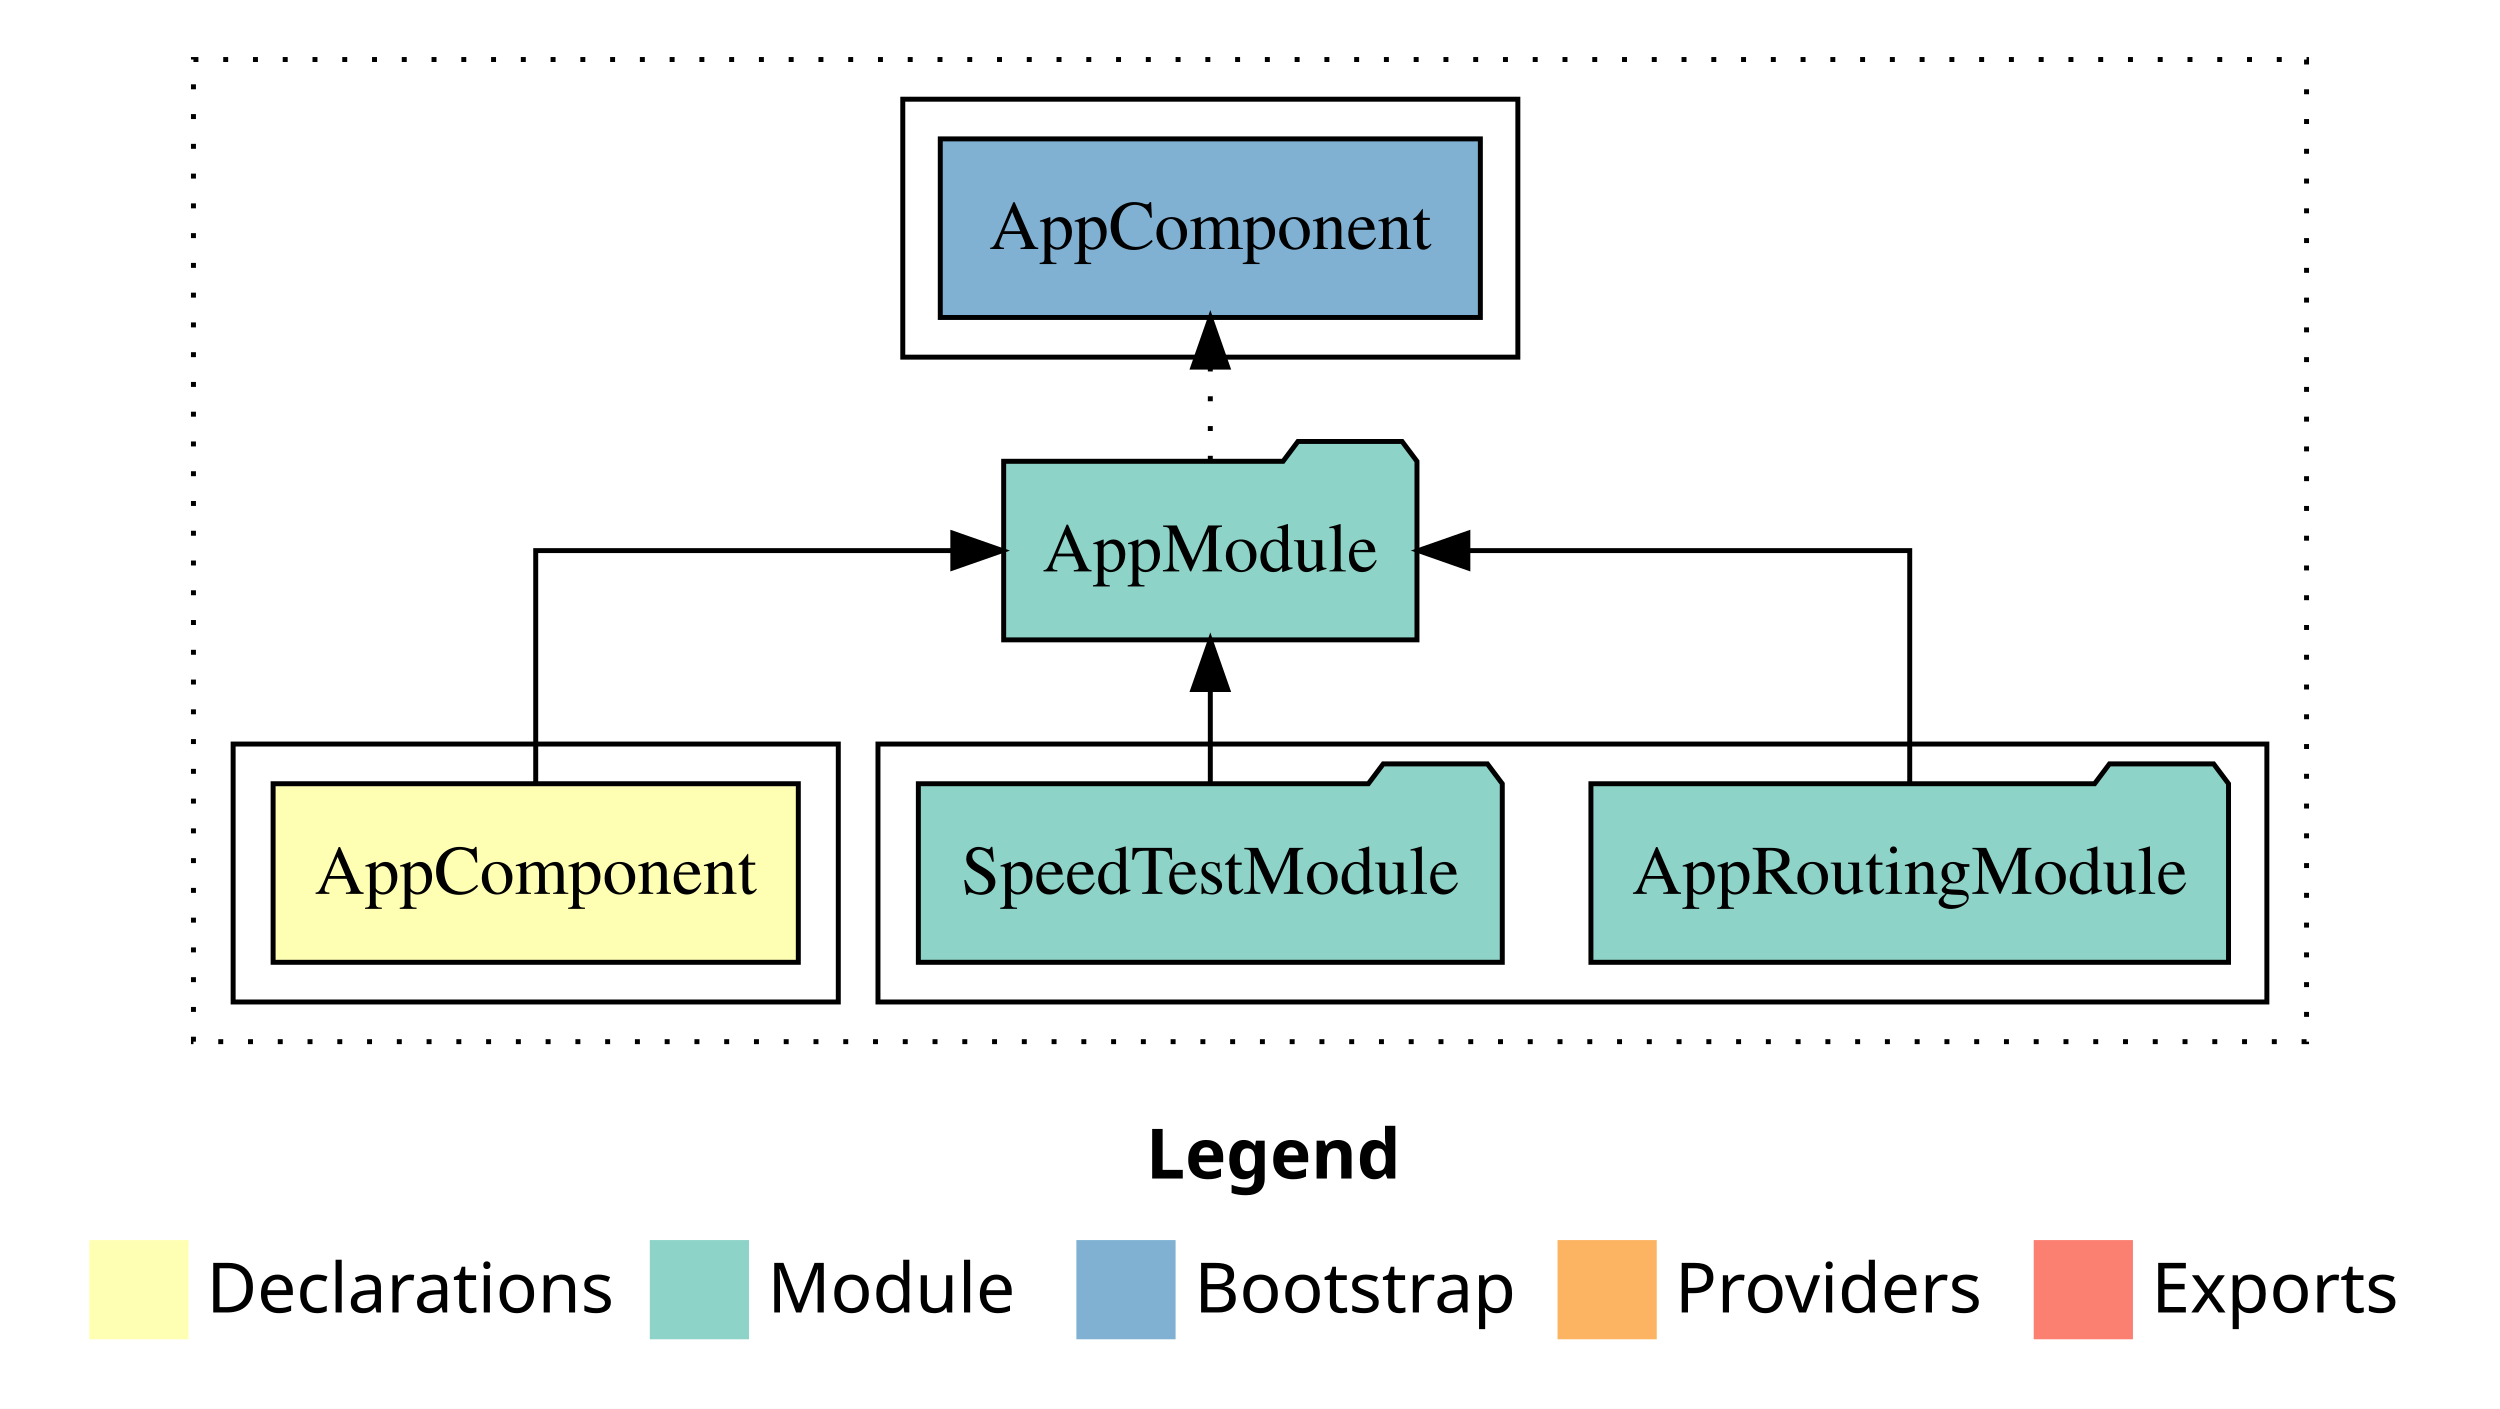
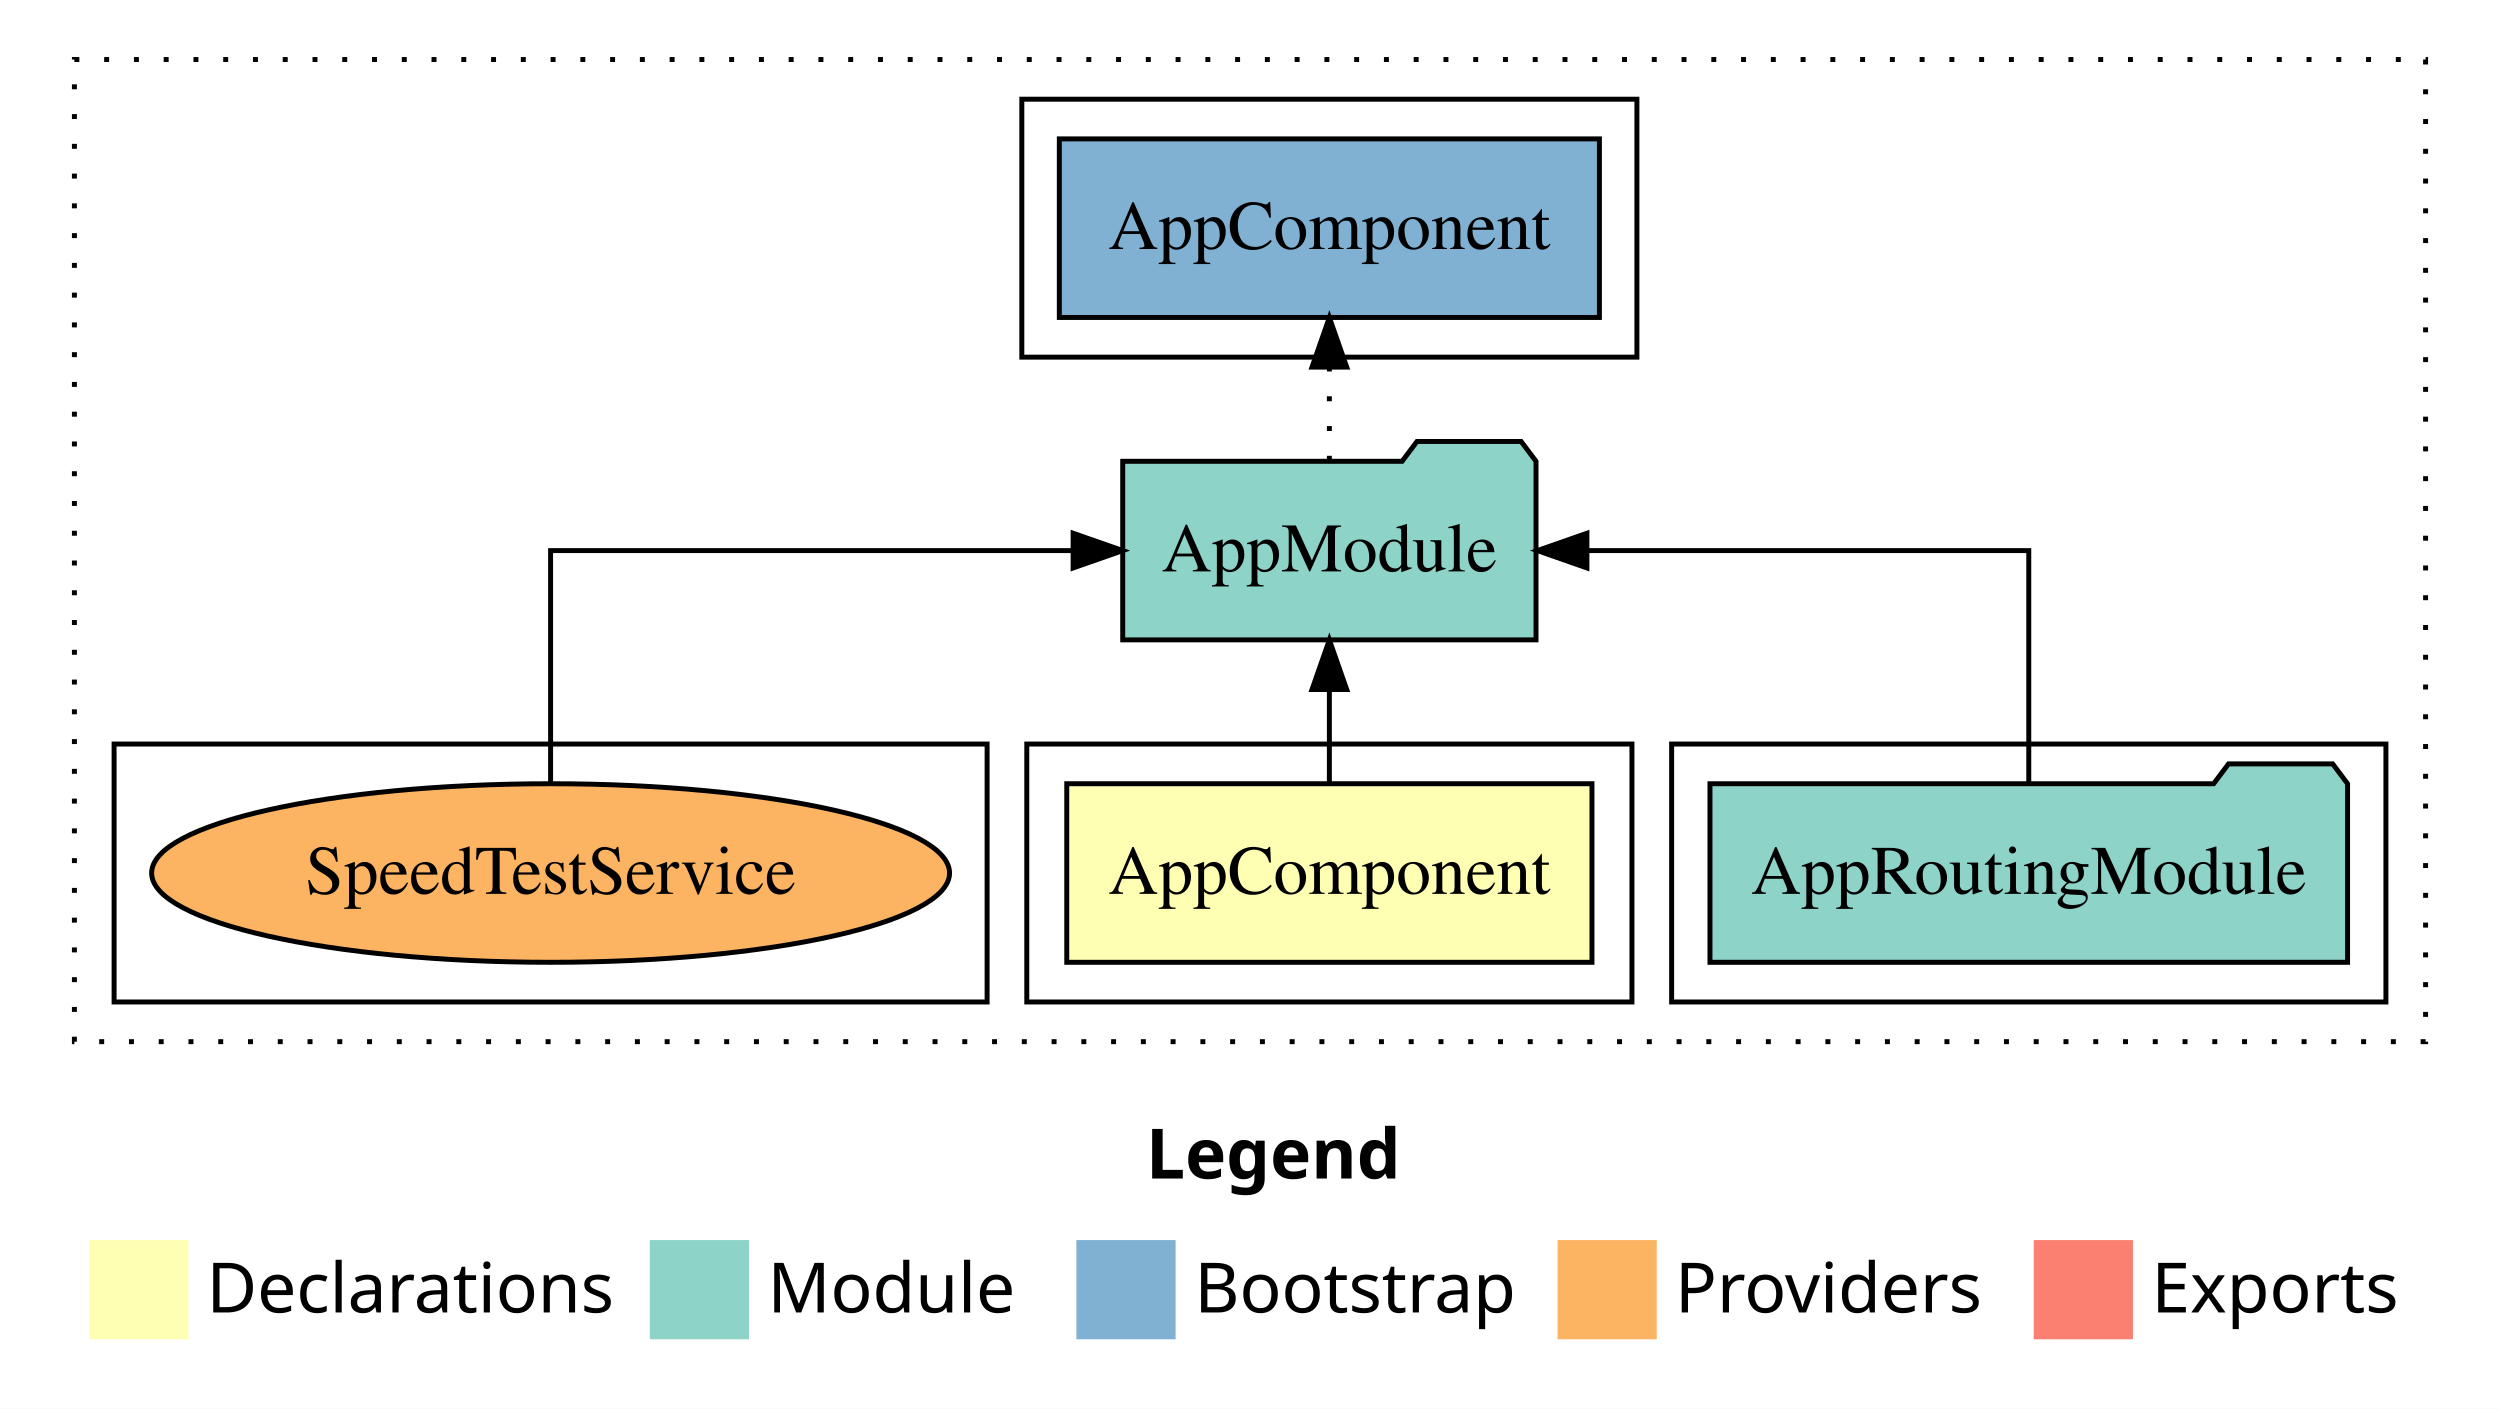
<svg xmlns="http://www.w3.org/2000/svg" width="504pt" height="284pt" viewBox="0.00 0.00 504.00 284.00">
  <g id="graph0" class="graph" transform="scale(1 1) rotate(0) translate(4 280)">
    <polygon fill="white" stroke="transparent" points="-4,4 -4,-280 500,-280 500,4 -4,4" />
    <text text-anchor="start" x="227.01" y="-42.4" font-family="Times-12" font-weight="bold" font-size="14.00">Legend</text>
    <polygon fill="#ffffb3" stroke="transparent" points="14,-10 14,-30 34,-30 34,-10 14,-10" />
    <text text-anchor="start" x="37.63" y="-15.4" font-family="Times-12" font-size="14.00">  Declarations</text>
    <polygon fill="#8dd3c7" stroke="transparent" points="127,-10 127,-30 147,-30 147,-10 127,-10" />
    <text text-anchor="start" x="150.73" y="-15.4" font-family="Times-12" font-size="14.00">  Module</text>
    <polygon fill="#80b1d3" stroke="transparent" points="213,-10 213,-30 233,-30 233,-10 213,-10" />
    <text text-anchor="start" x="236.78" y="-15.4" font-family="Times-12" font-size="14.00">  Bootstrap</text>
    <polygon fill="#fdb462" stroke="transparent" points="310,-10 310,-30 330,-30 330,-10 310,-10" />
    <text text-anchor="start" x="333.67" y="-15.4" font-family="Times-12" font-size="14.00">  Providers</text>
    <polygon fill="#fb8072" stroke="transparent" points="406,-10 406,-30 426,-30 426,-10 406,-10" />
    <text text-anchor="start" x="429.73" y="-15.4" font-family="Times-12" font-size="14.00">  Exports</text>
    <g id="clust1" class="cluster">
-       <polygon fill="none" stroke="black" stroke-dasharray="1,5" points="35,-70 35,-268 461,-268 461,-70 35,-70" />
+       <polygon fill="none" stroke="black" stroke-dasharray="1,5" points="11,-70 11,-268 485,-268 485,-70 11,-70" />
    </g>
    <g id="clust4" class="cluster">
-       <polygon fill="none" stroke="black" points="173,-78 173,-130 453,-130 453,-78 173,-78" />
+       <polygon fill="none" stroke="black" points="333,-78 333,-130 477,-130 477,-78 333,-78" />
    </g>
    <g id="clust2" class="cluster">
-       <polygon fill="none" stroke="black" points="43,-78 43,-130 165,-130 165,-78 43,-78" />
+       <polygon fill="none" stroke="black" points="203,-78 203,-130 325,-130 325,-78 203,-78" />
    </g>
    <g id="clust6" class="cluster">
-       <polygon fill="none" stroke="black" points="178,-208 178,-260 302,-260 302,-208 178,-208" />
+       <polygon fill="none" stroke="black" points="202,-208 202,-260 326,-260 326,-208 202,-208" />
+     </g>
+     <g id="clust7" class="cluster">
+       <polygon fill="none" stroke="black" points="19,-78 19,-130 195,-130 195,-78 19,-78" />
    </g>
    <g id="node1" class="node">
-       <polygon fill="#ffffb3" stroke="black" points="156.94,-122 51.06,-122 51.06,-86 156.94,-86 156.94,-122" />
-       <text text-anchor="middle" x="104" y="-99.8" font-family="Times,serif" font-size="14.00">AppComponent</text>
+       <polygon fill="#ffffb3" stroke="black" points="316.94,-122 211.06,-122 211.06,-86 316.94,-86 316.94,-122" />
+       <text text-anchor="middle" x="264" y="-99.8" font-family="Times,serif" font-size="14.00">AppComponent</text>
    </g>
    <g id="node2" class="node">
-       <polygon fill="#8dd3c7" stroke="black" points="281.66,-187 278.66,-191 257.66,-191 254.66,-187 198.34,-187 198.34,-151 281.66,-151 281.66,-187" />
-       <text text-anchor="middle" x="240" y="-164.8" font-family="Times,serif" font-size="14.00">AppModule</text>
+       <polygon fill="#8dd3c7" stroke="black" points="305.66,-187 302.66,-191 281.66,-191 278.66,-187 222.34,-187 222.34,-151 305.66,-151 305.66,-187" />
+       <text text-anchor="middle" x="264" y="-164.8" font-family="Times,serif" font-size="14.00">AppModule</text>
    </g>
    <g id="edge1" class="edge">
-       <path fill="none" stroke="black" d="M104,-122.11C104,-141.34 104,-169 104,-169 104,-169 188.09,-169 188.09,-169" />
-       <polygon fill="black" stroke="black" points="188.09,-172.5 198.09,-169 188.09,-165.5 188.09,-172.5" />
+       <path fill="none" stroke="black" d="M264,-122.11C264,-122.11 264,-140.99 264,-140.99" />
+       <polygon fill="black" stroke="black" points="260.5,-140.99 264,-150.99 267.5,-140.99 260.5,-140.99" />
+     </g>
+     <g id="node4" class="node">
+       <polygon fill="#80b1d3" stroke="black" points="318.44,-252 209.56,-252 209.56,-216 318.44,-216 318.44,-252" />
+       <text text-anchor="middle" x="264" y="-229.8" font-family="Times,serif" font-size="14.00">AppComponent </text>
+     </g>
+     <g id="edge3" class="edge">
+       <path fill="none" stroke="black" stroke-dasharray="1,5" d="M264,-187.11C264,-187.11 264,-205.99 264,-205.99" />
+       <polygon fill="black" stroke="black" points="260.5,-205.99 264,-215.99 267.5,-205.99 260.5,-205.99" />
+     </g>
+     <g id="node3" class="node">
+       <polygon fill="#8dd3c7" stroke="black" points="469.27,-122 466.27,-126 445.27,-126 442.27,-122 340.73,-122 340.73,-86 469.27,-86 469.27,-122" />
+       <text text-anchor="middle" x="405" y="-99.8" font-family="Times,serif" font-size="14.00">AppRoutingModule</text>
+     </g>
+     <g id="edge2" class="edge">
+       <path fill="none" stroke="black" d="M405,-122.11C405,-141.34 405,-169 405,-169 405,-169 315.92,-169 315.92,-169" />
+       <polygon fill="black" stroke="black" points="315.92,-165.5 305.92,-169 315.92,-172.5 315.92,-165.5" />
    </g>
    <g id="node5" class="node">
-       <polygon fill="#80b1d3" stroke="black" points="294.44,-252 185.56,-252 185.56,-216 294.44,-216 294.44,-252" />
-       <text text-anchor="middle" x="240" y="-229.8" font-family="Times,serif" font-size="14.00">AppComponent </text>
+       <ellipse fill="#fdb462" stroke="black" cx="107" cy="-104" rx="80.43" ry="18" />
+       <text text-anchor="middle" x="107" y="-99.8" font-family="Times,serif" font-size="14.00">SpeedTestService</text>
    </g>
    <g id="edge4" class="edge">
-       <path fill="none" stroke="black" stroke-dasharray="1,5" d="M240,-187.11C240,-187.11 240,-205.99 240,-205.99" />
-       <polygon fill="black" stroke="black" points="236.5,-205.99 240,-215.99 243.5,-205.99 236.5,-205.99" />
-     </g>
-     <g id="node3" class="node">
-       <polygon fill="#8dd3c7" stroke="black" points="445.27,-122 442.27,-126 421.27,-126 418.27,-122 316.73,-122 316.73,-86 445.27,-86 445.27,-122" />
-       <text text-anchor="middle" x="381" y="-99.8" font-family="Times,serif" font-size="14.00">AppRoutingModule</text>
-     </g>
-     <g id="edge2" class="edge">
-       <path fill="none" stroke="black" d="M381,-122.11C381,-141.34 381,-169 381,-169 381,-169 291.92,-169 291.92,-169" />
-       <polygon fill="black" stroke="black" points="291.92,-165.5 281.92,-169 291.92,-172.5 291.92,-165.5" />
-     </g>
-     <g id="node4" class="node">
-       <polygon fill="#8dd3c7" stroke="black" points="298.86,-122 295.86,-126 274.86,-126 271.86,-122 181.14,-122 181.14,-86 298.86,-86 298.86,-122" />
-       <text text-anchor="middle" x="240" y="-99.8" font-family="Times,serif" font-size="14.00">SpeedTestModule</text>
-     </g>
-     <g id="edge3" class="edge">
-       <path fill="none" stroke="black" d="M240,-122.11C240,-122.11 240,-140.99 240,-140.99" />
-       <polygon fill="black" stroke="black" points="236.5,-140.99 240,-150.99 243.5,-140.99 236.5,-140.99" />
+       <path fill="none" stroke="black" d="M107,-122.11C107,-141.34 107,-169 107,-169 107,-169 212.34,-169 212.34,-169" />
+       <polygon fill="black" stroke="black" points="212.34,-172.5 222.34,-169 212.34,-165.5 212.34,-172.5" />
    </g>
  </g>
</svg>
